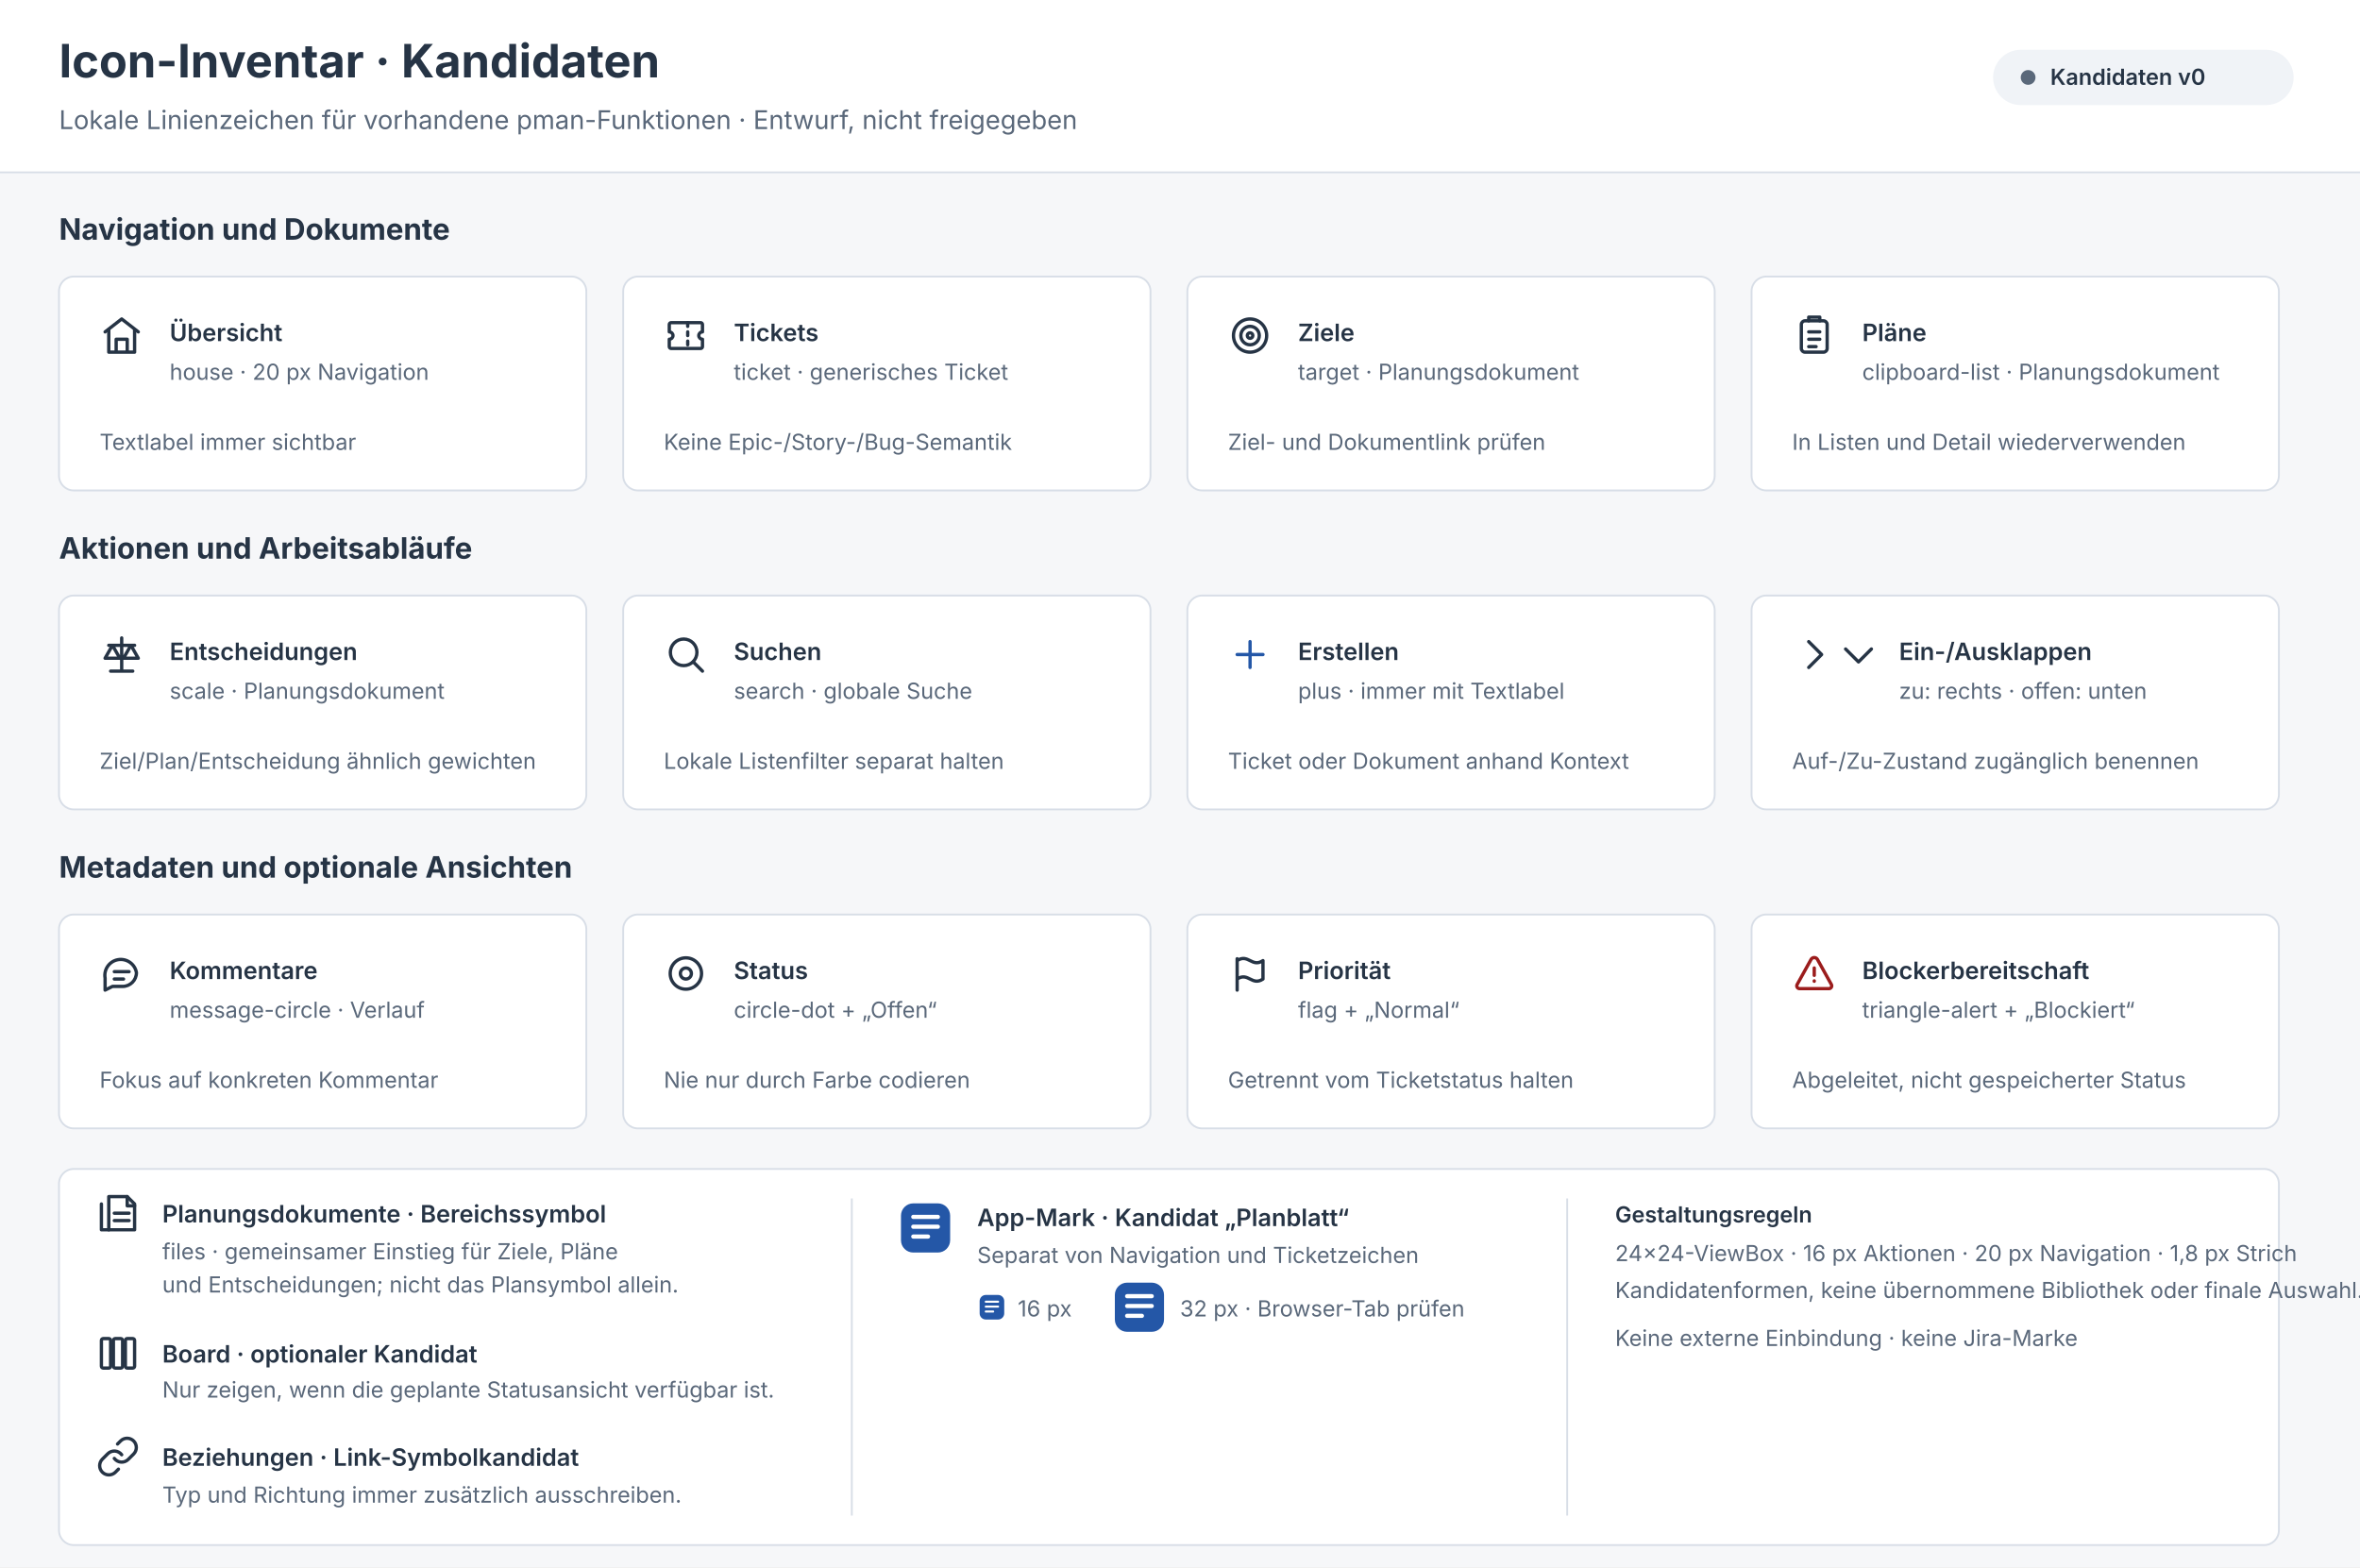
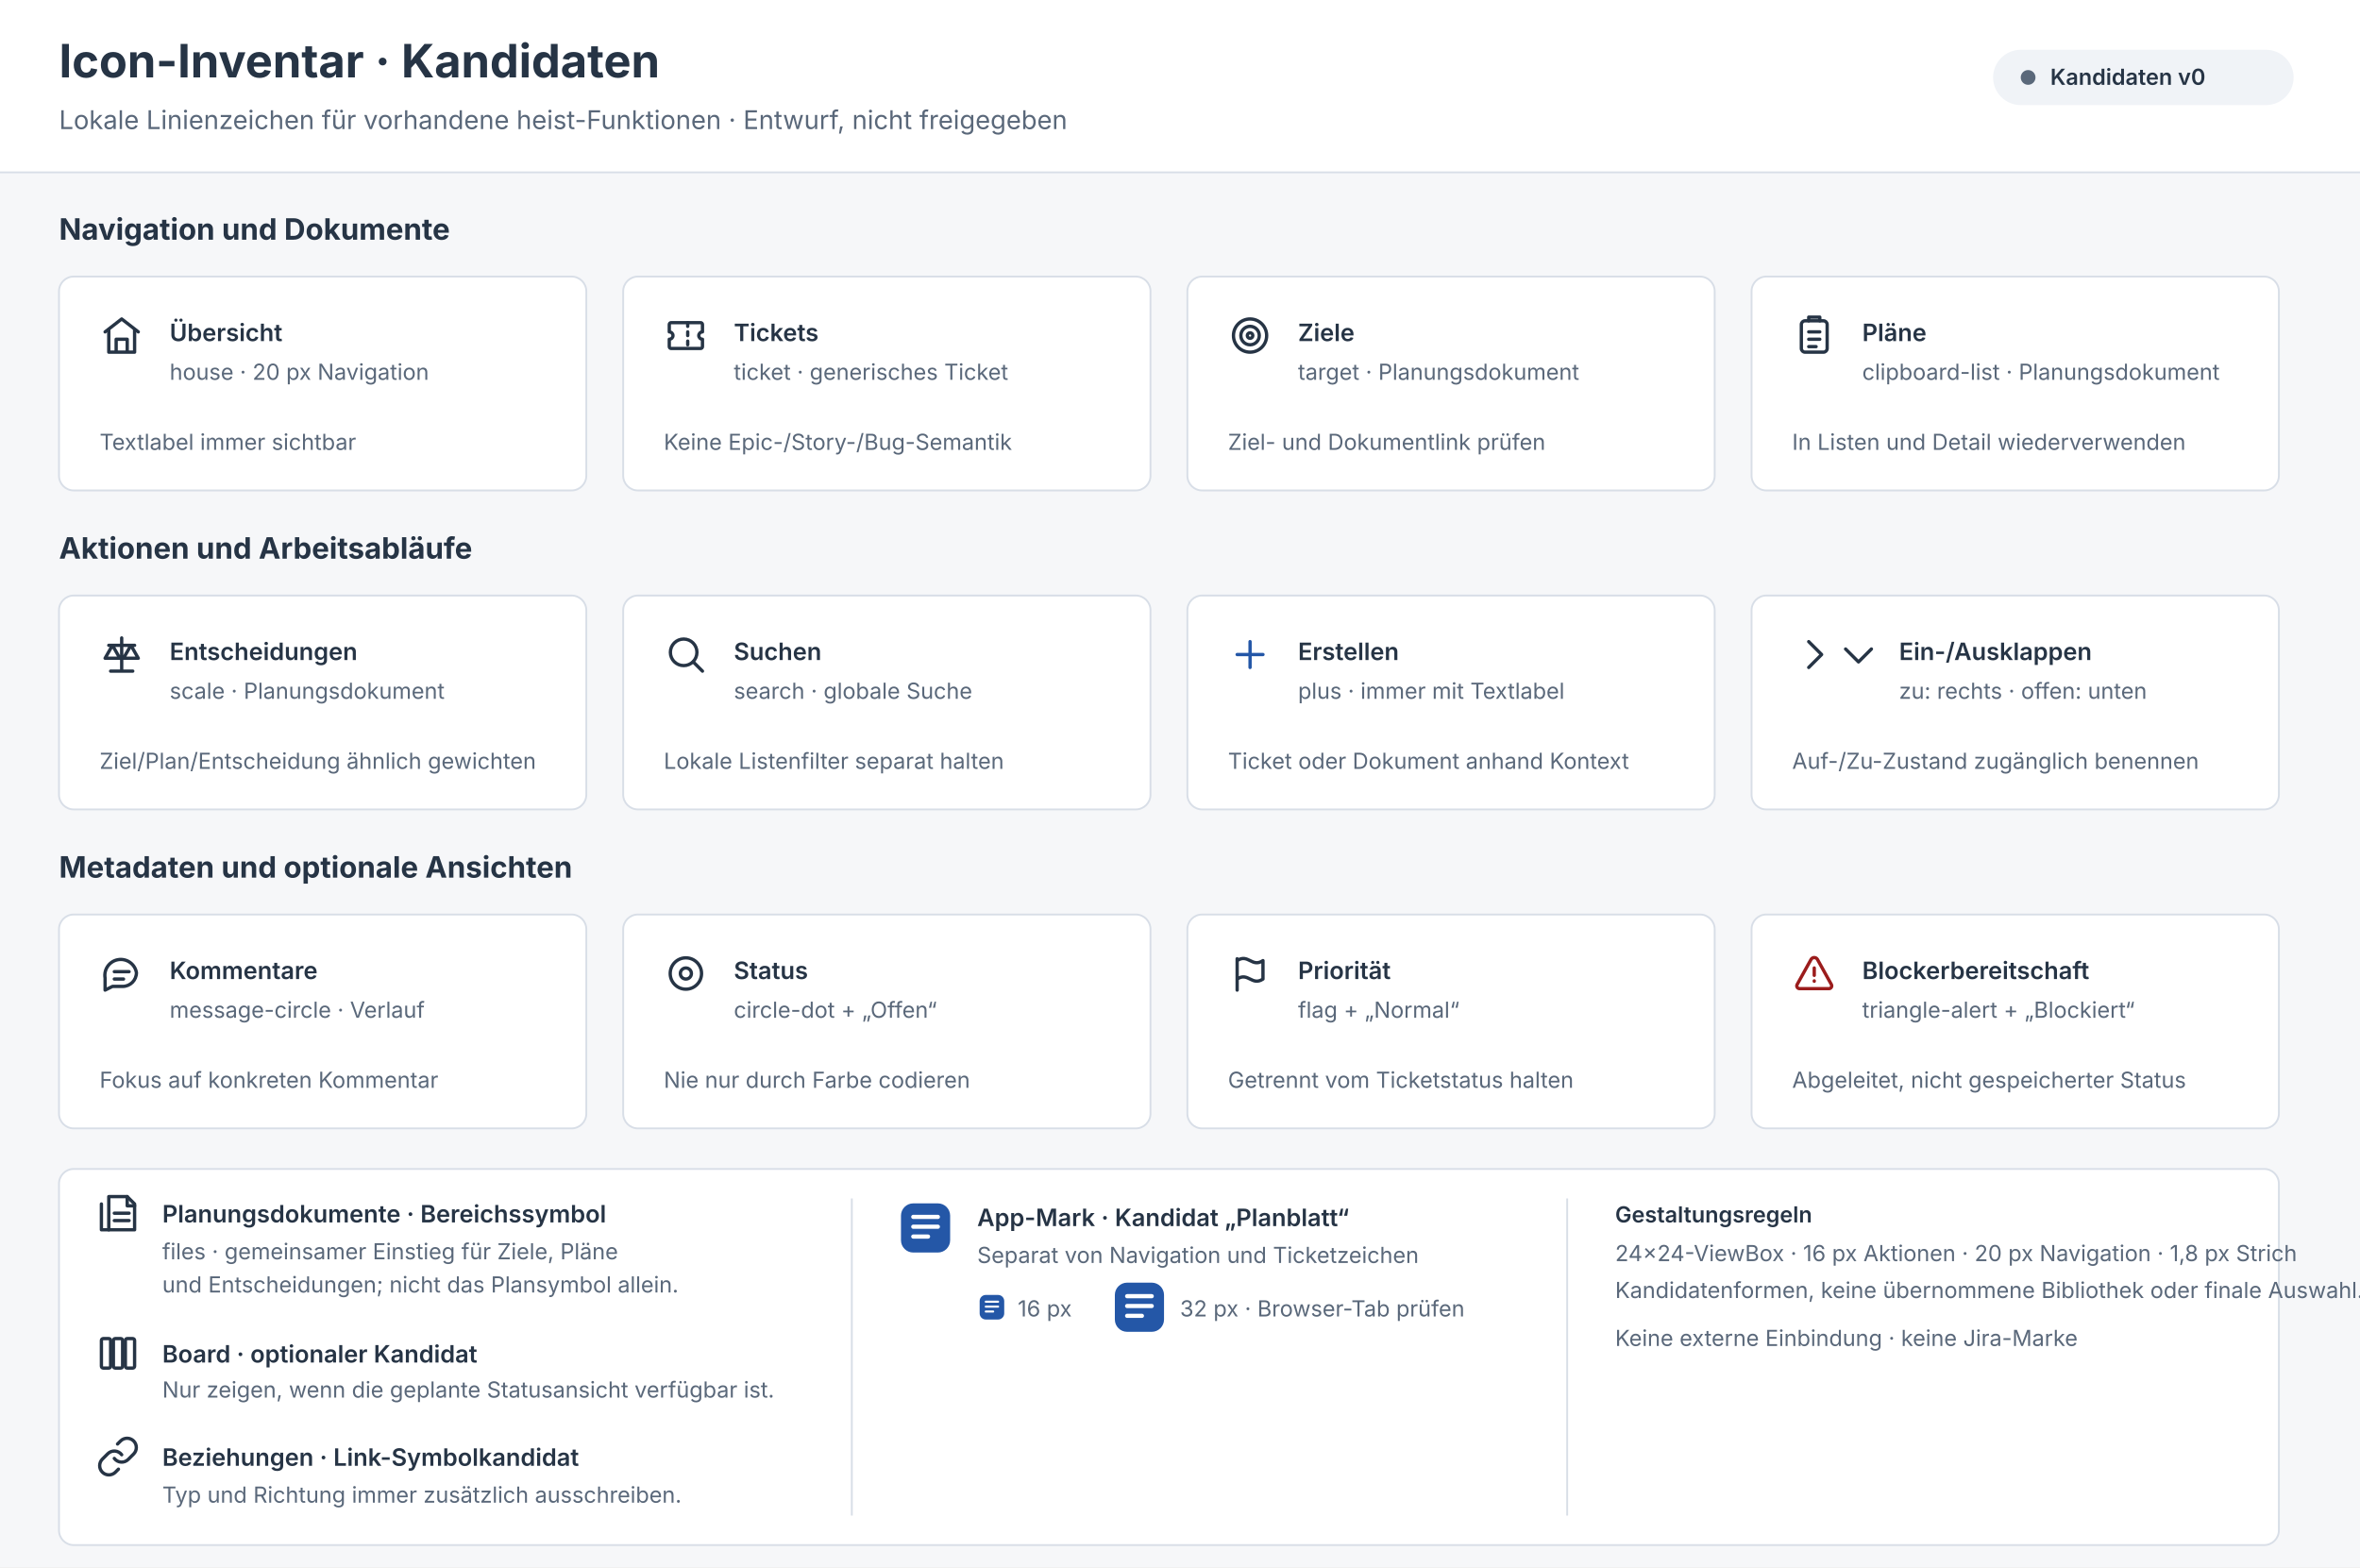
<svg xmlns="http://www.w3.org/2000/svg" width="1280" height="850" viewBox="0 0 1280 850" role="img" aria-labelledby="title desc">
  <defs>
    <style>
      text { font-family: system-ui, -apple-system, "Segoe UI", sans-serif; fill: #263445; }
      .muted { fill: #5A687A; }
      .small { font-size: 12px; }
      .tiny { font-size: 12px; }
      .body { font-size: 14px; }
      .title { font-size: 25px; font-weight: 650; }
      .section { font-size: 16px; font-weight: 650; }
      .name { font-size: 13px; font-weight: 600; }
      .icon { fill: none; stroke: #263445; stroke-width: 1.8; stroke-linecap: round; stroke-linejoin: round; }
      .accent { fill: none; stroke: #2457A7; stroke-width: 1.8; stroke-linecap: round; stroke-linejoin: round; }
      .critical { fill: none; stroke: #9B1C1C; stroke-width: 1.8; stroke-linecap: round; stroke-linejoin: round; }
    </style>
    <symbol id="house" viewBox="0 0 24 24">
      <path d="m3 10 9-7 9 7" />
      <path d="M5 9v12h14V9M9 21v-7h6v7" />
    </symbol>
    <symbol id="ticket" viewBox="0 0 24 24">
      <path d="M4 5h16a1 1 0 0 1 1 1v4a2 2 0 0 0 0 4v4a1 1 0 0 1-1 1H4a1 1 0 0 1-1-1v-4a2 2 0 0 0 0-4V6a1 1 0 0 1 1-1Z" />
      <path d="M13 5v2m0 3v2m0 3v2" />
    </symbol>
    <symbol id="target" viewBox="0 0 24 24">
      <circle cx="12" cy="12" r="9" />
      <circle cx="12" cy="12" r="5" />
      <circle cx="12" cy="12" r="1.5" />
    </symbol>
    <symbol id="clipboard" viewBox="0 0 24 24">
      <rect x="5" y="4" width="14" height="17" rx="2" />
      <path d="M9 4V2h6v2M9 10h6m-6 4h6m-6 4h4" />
    </symbol>
    <symbol id="scale" viewBox="0 0 24 24">
      <path d="M12 3v18m-6 0h12M5 7h14M7 7l-4 7h8L7 7Zm10 0-4 7h8l-4-7Z" />
    </symbol>
    <symbol id="search" viewBox="0 0 24 24">
      <circle cx="10.8" cy="10.8" r="7.2" />
      <path d="m16 16 5 5" />
    </symbol>
    <symbol id="plus" viewBox="0 0 24 24">
      <path d="M12 5v14M5 12h14" />
    </symbol>
    <symbol id="chevron" viewBox="0 0 24 24">
      <path d="m9 5 7 7-7 7" />
    </symbol>
    <symbol id="message" viewBox="0 0 24 24">
      <path d="M20 11.5a7.5 7.5 0 0 1-7.5 7.5H7l-4 2v-6.5A7.5 7.5 0 1 1 20 11.5Z" />
      <path d="M8 11h8m-8 4h5" />
    </symbol>
    <symbol id="status" viewBox="0 0 24 24">
      <circle cx="12" cy="12" r="8.5" />
      <circle cx="12" cy="12" r="3" />
    </symbol>
    <symbol id="flag" viewBox="0 0 24 24">
      <path d="M5 21V4m0 1c6-4 8 4 14 0v10c-6 4-8-4-14 0" />
    </symbol>
    <symbol id="alert" viewBox="0 0 24 24">
      <path d="M10.3 4.3 2.7 18a1.5 1.5 0 0 0 1.3 2.2h16a1.5 1.5 0 0 0 1.3-2.2L13.7 4.3a2 2 0 0 0-3.4 0Z" />
      <path d="M12 9v4m0 3v.2" />
    </symbol>
    <symbol id="columns" viewBox="0 0 24 24">
      <rect x="3" y="4" width="5" height="16" rx="1" />
      <rect x="9.5" y="4" width="5" height="16" rx="1" />
      <rect x="16" y="4" width="5" height="16" rx="1" />
    </symbol>
    <symbol id="documents" viewBox="0 0 24 24">
      <path d="M7 3h10l4 4v14H7z" />
      <path d="M17 3v5h4M3 7v14h4M10 12h8m-8 4h8" />
    </symbol>
    <symbol id="link" viewBox="0 0 24 24">
      <path d="M10 13a5 5 0 0 0 7.54.54l3-3a5 5 0 0 0-7.07-7.07l-1.72 1.71" />
      <path d="M14 11a5 5 0 0 0-7.54-.54l-3 3a5 5 0 0 0 7.07 7.07l1.71-1.71" />
    </symbol>
    <symbol id="appmark" viewBox="0 0 24 24">
      <rect x="2" y="2" width="20" height="20" rx="5" fill="#2457A7" />
      <path d="M7 7.5h10M7 11.5h10M7 15.5h6" fill="none" stroke="#FFFFFF" stroke-width="1.7" stroke-linecap="round" />
    </symbol>
  </defs>
  <rect width="1280" height="850" fill="#F6F7F9" />
  <rect x="0" y="0" width="1280" height="94" fill="#FFFFFF" />
  <path d="M0 93.5H1280" stroke="#D8DEE7" />
  <text x="32" y="42" class="title">Icon-Inventar · Kandidaten</text>
-   <text x="32" y="70" class="body muted">Lokale Linienzeichen für vorhandene pman-Funktionen · Entwurf, nicht freigegeben</text>
+   <text x="32" y="70" class="body muted">Lokale Linienzeichen für vorhandene heist-Funktionen · Entwurf, nicht freigegeben</text>
  <rect x="1081" y="27" width="163" height="30" rx="15" fill="#F0F3F7" />
  <circle cx="1100" cy="42" r="4" fill="#5A687A" />
  <text x="1112" y="46" class="small" font-weight="600">Kandidaten v0</text>
  <text x="32" y="130" class="section">Navigation und Dokumente</text>
  <g>
    <g transform="translate(32 150)">
      <rect width="286" height="116" rx="8" fill="#FFFFFF" stroke="#D8DEE7" />
      <use href="#house" x="22" y="20" width="24" height="24" class="icon" />
      <text x="60" y="35" class="name">Übersicht</text>
      <text x="60" y="56" class="small muted">house · 20 px Navigation</text>
      <text x="22" y="94" class="tiny muted">Textlabel immer sichtbar</text>
    </g>
    <g transform="translate(338 150)">
      <rect width="286" height="116" rx="8" fill="#FFFFFF" stroke="#D8DEE7" />
      <use href="#ticket" x="22" y="20" width="24" height="24" class="icon" />
      <text x="60" y="35" class="name">Tickets</text>
      <text x="60" y="56" class="small muted">ticket · generisches Ticket</text>
      <text x="22" y="94" class="tiny muted">Keine Epic-/Story-/Bug-Semantik</text>
    </g>
    <g transform="translate(644 150)">
      <rect width="286" height="116" rx="8" fill="#FFFFFF" stroke="#D8DEE7" />
      <use href="#target" x="22" y="20" width="24" height="24" class="icon" />
      <text x="60" y="35" class="name">Ziele</text>
      <text x="60" y="56" class="small muted">target · Planungsdokument</text>
      <text x="22" y="94" class="tiny muted">Ziel- und Dokumentlink prüfen</text>
    </g>
    <g transform="translate(950 150)">
      <rect width="286" height="116" rx="8" fill="#FFFFFF" stroke="#D8DEE7" />
      <use href="#clipboard" x="22" y="20" width="24" height="24" class="icon" />
      <text x="60" y="35" class="name">Pläne</text>
      <text x="60" y="56" class="small muted">clipboard-list · Planungsdokument</text>
      <text x="22" y="94" class="tiny muted">In Listen und Detail wiederverwenden</text>
    </g>
  </g>
  <text x="32" y="303" class="section">Aktionen und Arbeitsabläufe</text>
  <g>
    <g transform="translate(32 323)">
      <rect width="286" height="116" rx="8" fill="#FFFFFF" stroke="#D8DEE7" />
      <use href="#scale" x="22" y="20" width="24" height="24" class="icon" />
      <text x="60" y="35" class="name">Entscheidungen</text>
      <text x="60" y="56" class="small muted">scale · Planungsdokument</text>
      <text x="22" y="94" class="tiny muted">Ziel/Plan/Entscheidung ähnlich gewichten</text>
    </g>
    <g transform="translate(338 323)">
      <rect width="286" height="116" rx="8" fill="#FFFFFF" stroke="#D8DEE7" />
      <use href="#search" x="22" y="20" width="24" height="24" class="icon" />
      <text x="60" y="35" class="name">Suchen</text>
      <text x="60" y="56" class="small muted">search · globale Suche</text>
      <text x="22" y="94" class="tiny muted">Lokale Listenfilter separat halten</text>
    </g>
    <g transform="translate(644 323)">
      <rect width="286" height="116" rx="8" fill="#FFFFFF" stroke="#D8DEE7" />
      <use href="#plus" x="22" y="20" width="24" height="24" class="accent" />
      <text x="60" y="35" class="name">Erstellen</text>
      <text x="60" y="56" class="small muted">plus · immer mit Textlabel</text>
      <text x="22" y="94" class="tiny muted">Ticket oder Dokument anhand Kontext</text>
    </g>
    <g transform="translate(950 323)">
      <rect width="286" height="116" rx="8" fill="#FFFFFF" stroke="#D8DEE7" />
      <use href="#chevron" x="22" y="20" width="24" height="24" class="icon" />
      <use href="#chevron" x="46" y="20" width="24" height="24" class="icon" transform="rotate(90 58 32)" />
      <text x="80" y="35" class="name">Ein-/Ausklappen</text>
      <text x="80" y="56" class="small muted">zu: rechts · offen: unten</text>
      <text x="22" y="94" class="tiny muted">Auf-/Zu-Zustand zugänglich benennen</text>
    </g>
  </g>
  <text x="32" y="476" class="section">Metadaten und optionale Ansichten</text>
  <g>
    <g transform="translate(32 496)">
      <rect width="286" height="116" rx="8" fill="#FFFFFF" stroke="#D8DEE7" />
      <use href="#message" x="22" y="20" width="24" height="24" class="icon" />
      <text x="60" y="35" class="name">Kommentare</text>
      <text x="60" y="56" class="small muted">message-circle · Verlauf</text>
      <text x="22" y="94" class="tiny muted">Fokus auf konkreten Kommentar</text>
    </g>
    <g transform="translate(338 496)">
      <rect width="286" height="116" rx="8" fill="#FFFFFF" stroke="#D8DEE7" />
      <use href="#status" x="22" y="20" width="24" height="24" class="icon" />
      <text x="60" y="35" class="name">Status</text>
      <text x="60" y="56" class="small muted">circle-dot + „Offen“</text>
      <text x="22" y="94" class="tiny muted">Nie nur durch Farbe codieren</text>
    </g>
    <g transform="translate(644 496)">
      <rect width="286" height="116" rx="8" fill="#FFFFFF" stroke="#D8DEE7" />
      <use href="#flag" x="22" y="20" width="24" height="24" class="icon" />
      <text x="60" y="35" class="name">Priorität</text>
      <text x="60" y="56" class="small muted">flag + „Normal“</text>
      <text x="22" y="94" class="tiny muted">Getrennt vom Ticketstatus halten</text>
    </g>
    <g transform="translate(950 496)">
      <rect width="286" height="116" rx="8" fill="#FFFFFF" stroke="#D8DEE7" />
      <use href="#alert" x="22" y="20" width="24" height="24" class="critical" />
      <text x="60" y="35" class="name">Blockerbereitschaft</text>
      <text x="60" y="56" class="small muted">triangle-alert + „Blockiert“</text>
      <text x="22" y="94" class="tiny muted">Abgeleitet, nicht gespeicherter Status</text>
    </g>
  </g>
  <rect x="32" y="634" width="1204" height="204" rx="8" fill="#FFFFFF" stroke="#D8DEE7" />
  <use href="#documents" x="52" y="646" width="24" height="24" class="icon" />
  <text x="88" y="663" class="name">Planungsdokumente · Bereichssymbol</text>
  <text x="88" y="683" class="small muted">files · gemeinsamer Einstieg für Ziele, Pläne</text>
  <text x="88" y="701" class="small muted">und Entscheidungen; nicht das Plansymbol allein.</text>
  <use href="#columns" x="52" y="722" width="24" height="24" class="icon" />
  <text x="88" y="739" class="name">Board · optionaler Kandidat</text>
  <text x="88" y="758" class="small muted">Nur zeigen, wenn die geplante Statusansicht verfügbar ist.</text>
  <use href="#link" x="52" y="778" width="24" height="24" class="icon" />
  <text x="88" y="795" class="name">Beziehungen · Link-Symbolkandidat</text>
  <text x="88" y="815" class="small muted">Typ und Richtung immer zusätzlich ausschreiben.</text>
  <path d="M462 650v172" stroke="#D8DEE7" />
  <use href="#appmark" x="486" y="650" width="32" height="32" />
  <text x="530" y="665" class="name">App-Mark · Kandidat „Planblatt“</text>
  <text x="530" y="685" class="small muted">Separat von Navigation und Ticketzeichen</text>
  <use href="#appmark" x="530" y="701" width="16" height="16" />
  <text x="552" y="714" class="small muted">16 px</text>
  <use href="#appmark" x="602" y="693" width="32" height="32" />
  <text x="640" y="714" class="small muted">32 px · Browser-Tab prüfen</text>
  <path d="M850 650v172" stroke="#D8DEE7" />
  <text x="876" y="663" class="small" font-weight="600">Gestaltungsregeln</text>
  <text x="876" y="684" class="small muted">24×24-ViewBox · 16 px Aktionen · 20 px Navigation · 1,8 px Strich</text>
  <text x="876" y="704" class="small muted">Kandidatenformen, keine übernommene Bibliothek oder finale Auswahl.</text>
  <text x="876" y="730" class="small muted">Keine externe Einbindung · keine Jira-Marke</text>
</svg>
